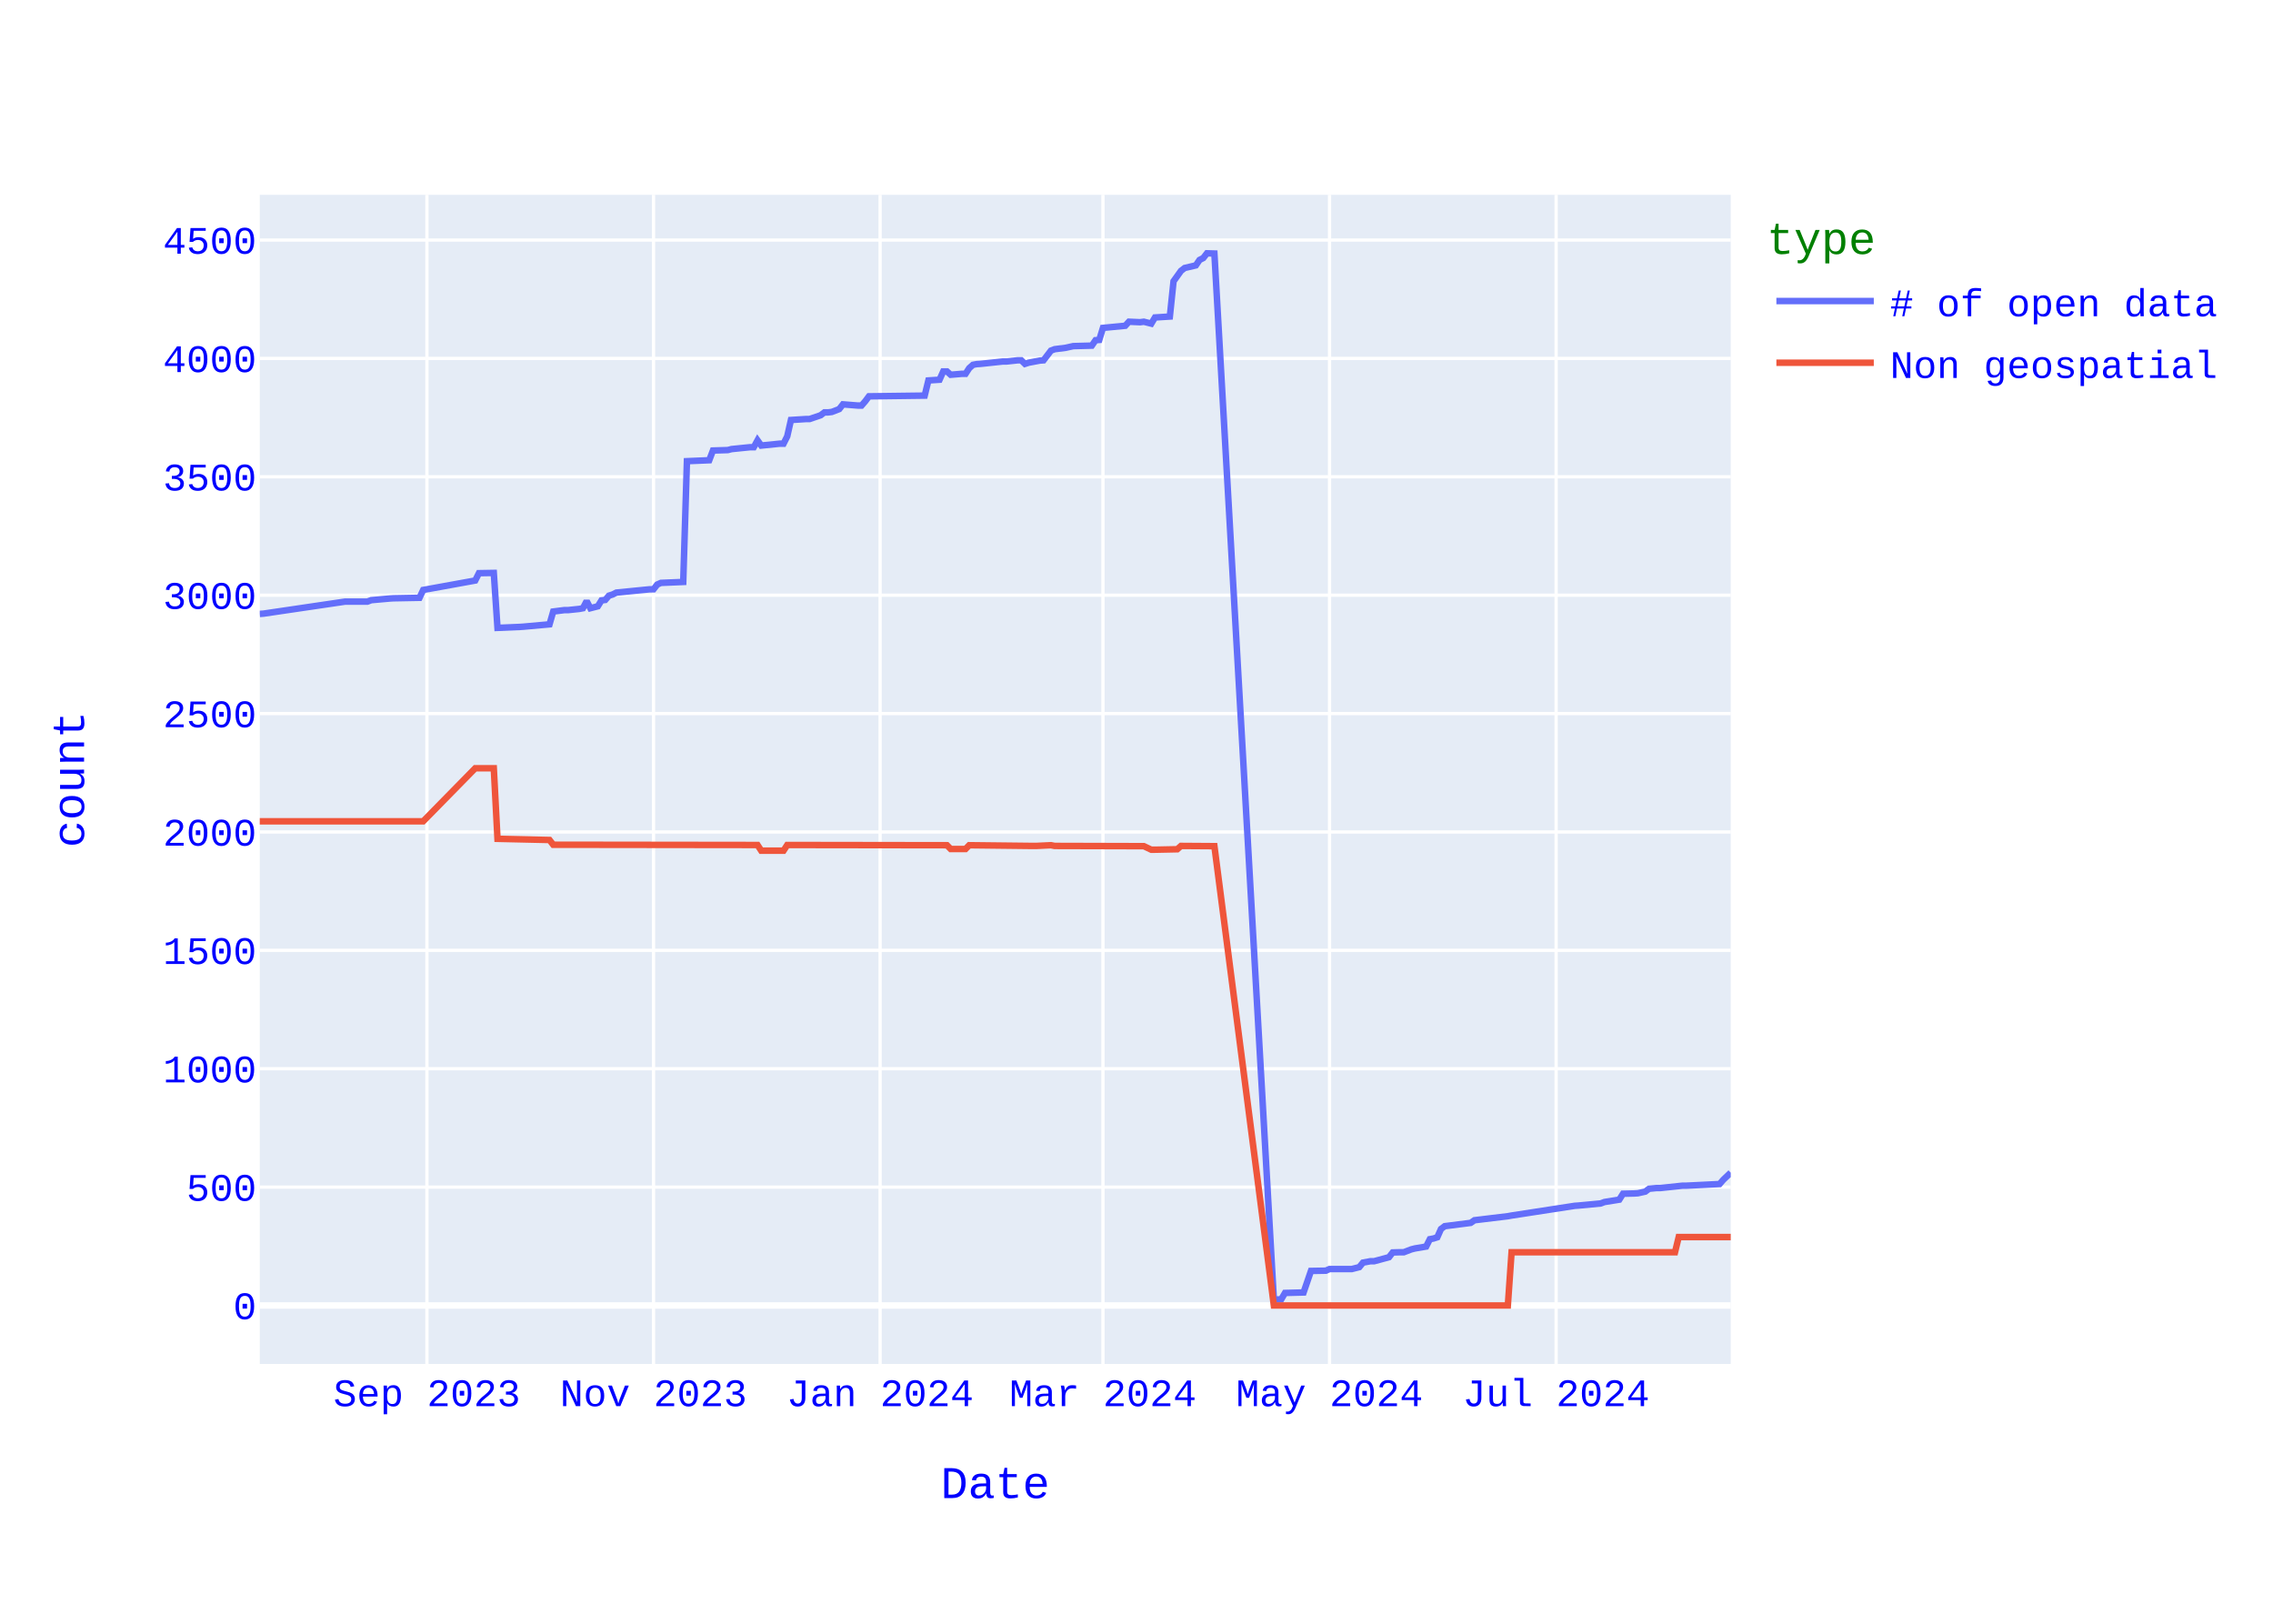
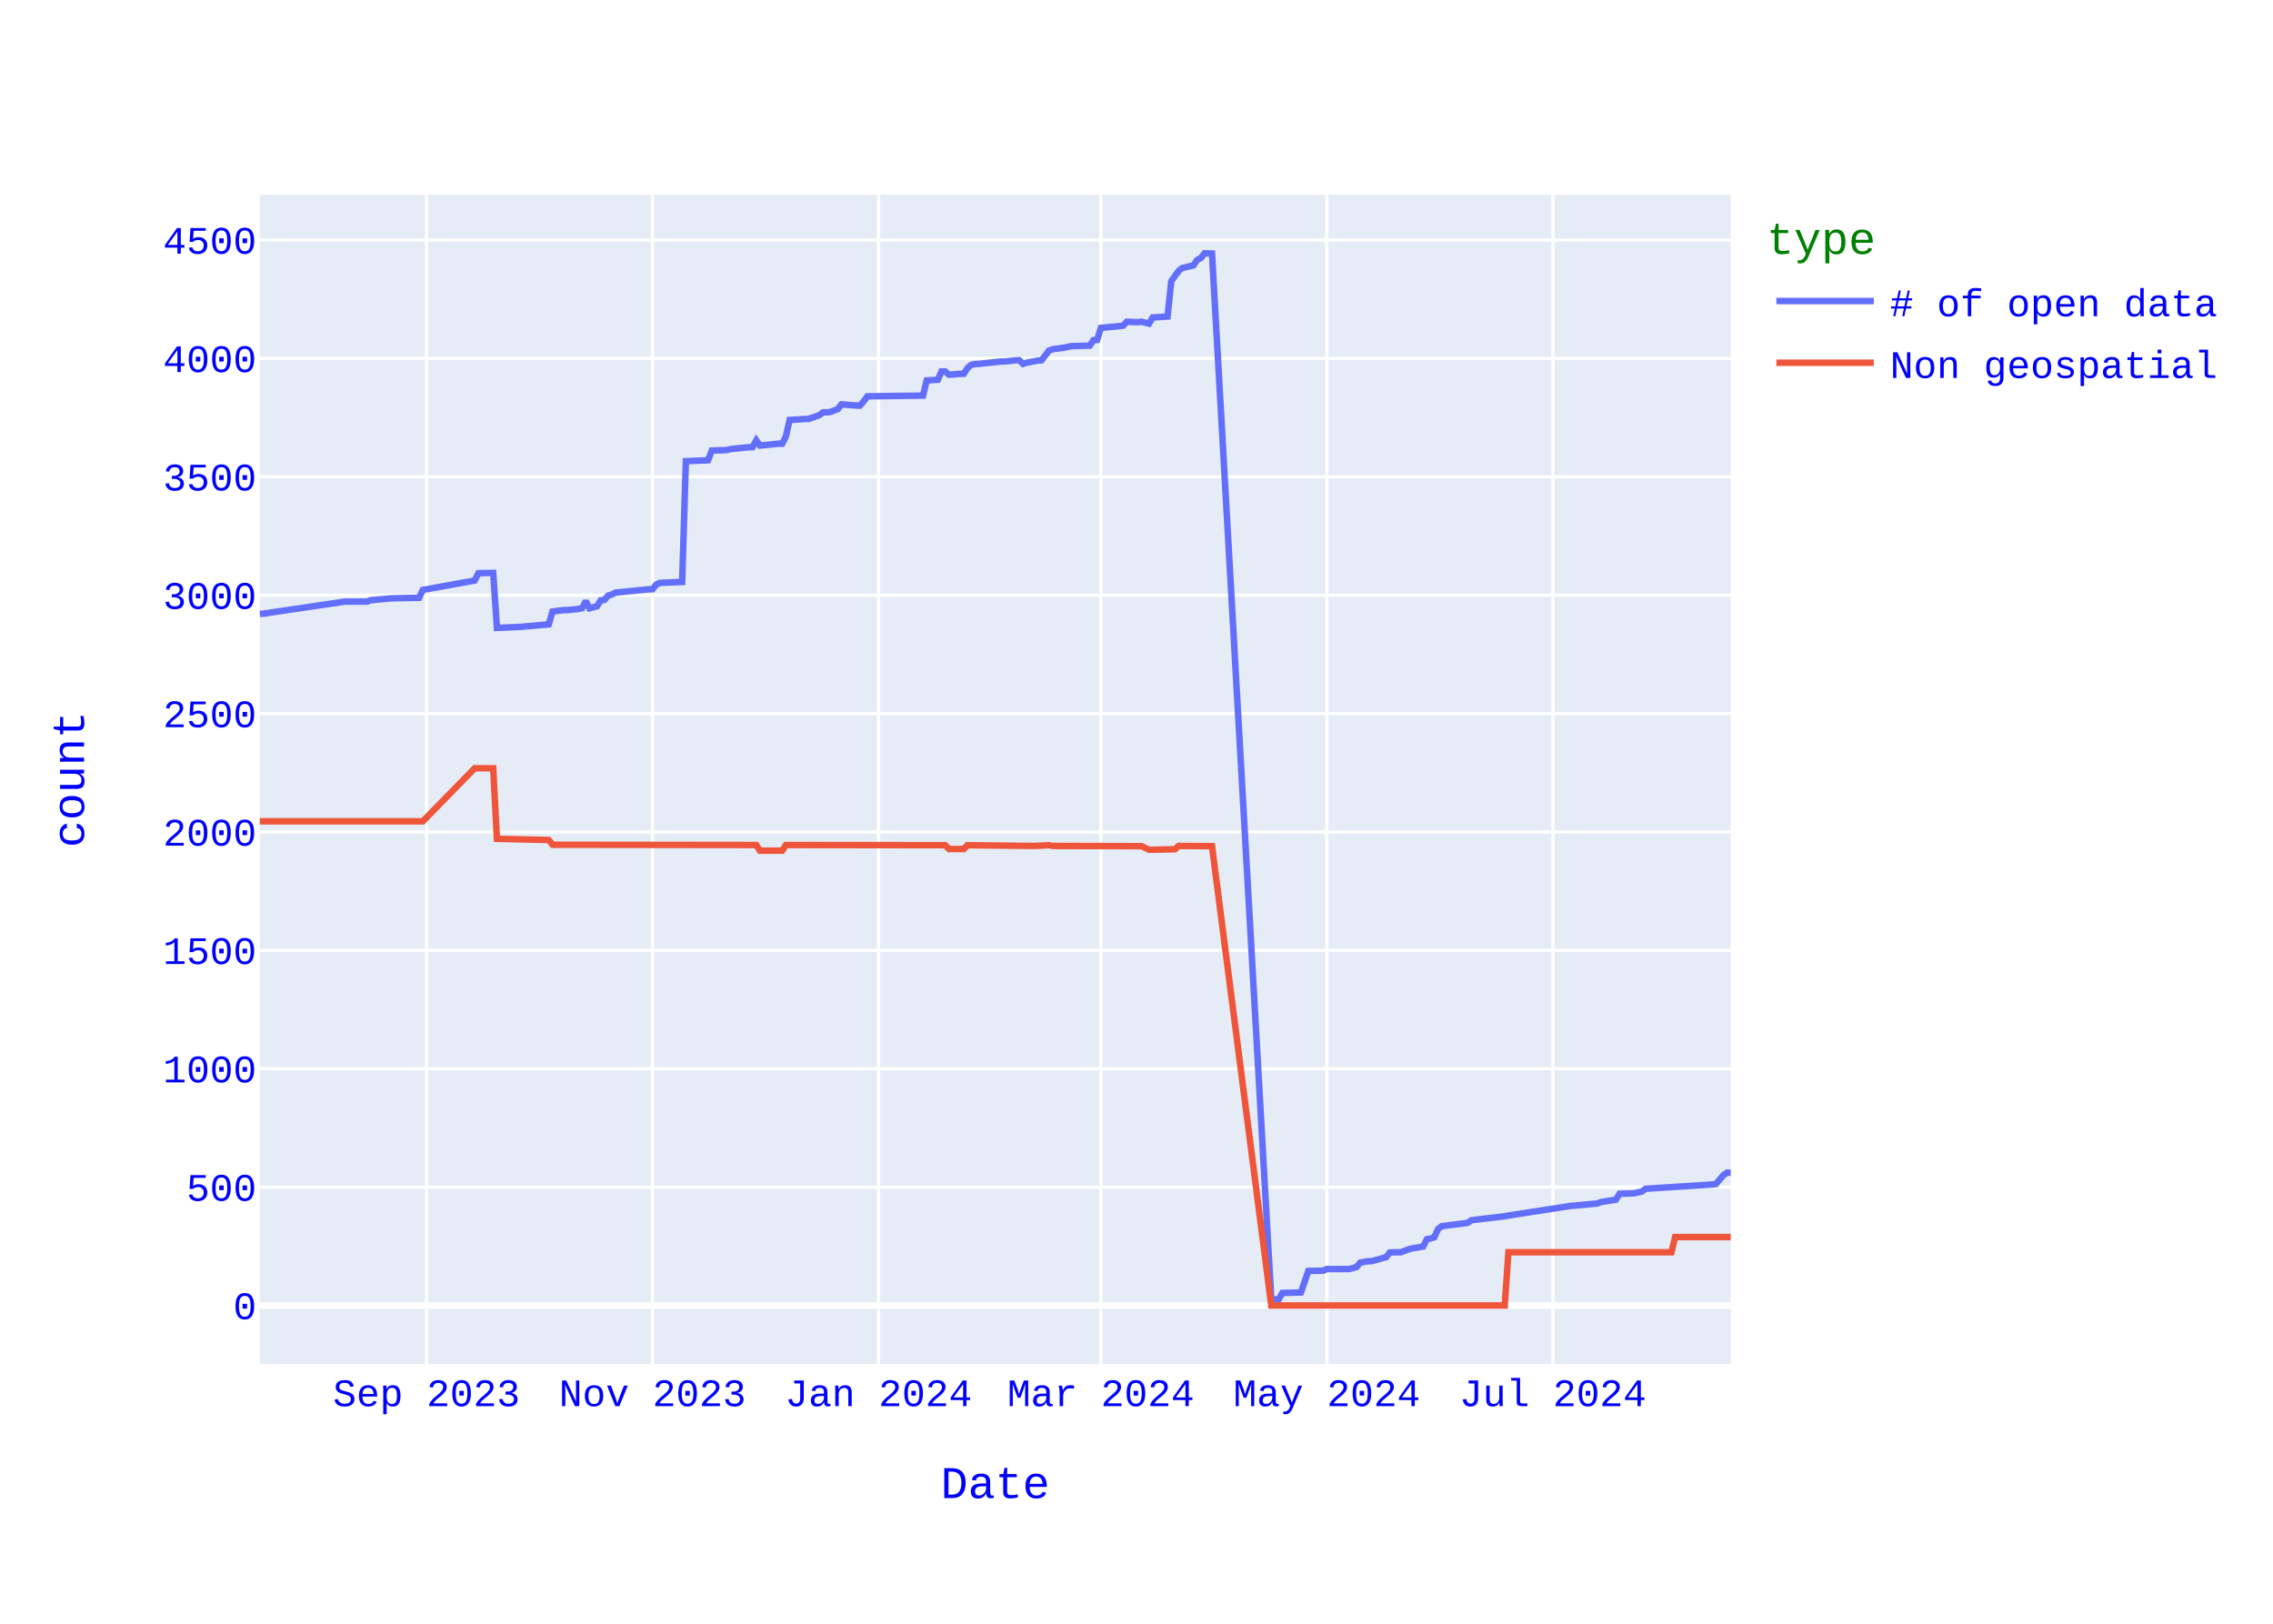
<svg xmlns="http://www.w3.org/2000/svg" class="main-svg" width="700" height="500" style="" viewBox="0 0 700 500">
  <rect x="0" y="0" width="700" height="500" style="fill: rgb(255, 255, 255); fill-opacity: 1;" />
-   <defs id="defs-376f55">
+   <defs id="defs-7a1377">
    <g class="clips">
-       <clipPath id="clip376f55xyplot" class="plotclip">
+       <clipPath id="clip7a1377xyplot" class="plotclip">
        <rect width="453" height="360" />
      </clipPath>
-       <clipPath class="axesclip" id="clip376f55x">
+       <clipPath class="axesclip" id="clip7a1377x">
        <rect x="80" y="0" width="453" height="500" />
      </clipPath>
-       <clipPath class="axesclip" id="clip376f55y">
+       <clipPath class="axesclip" id="clip7a1377y">
        <rect x="0" y="60" width="700" height="360" />
      </clipPath>
-       <clipPath class="axesclip" id="clip376f55xy">
+       <clipPath class="axesclip" id="clip7a1377xy">
        <rect x="80" y="60" width="453" height="360" />
      </clipPath>
    </g>
    <g class="gradients" />
    <g class="patterns" />
  </defs>
  <g class="bglayer">
    <rect class="bg" x="80" y="60" width="453" height="360" style="fill: rgb(229, 236, 246); fill-opacity: 1; stroke-width: 0;" />
  </g>
  <g class="layer-below">
    <g class="imagelayer" />
    <g class="shapelayer" />
  </g>
  <g class="cartesianlayer">
    <g class="subplot xy">
      <g class="layer-subplot">
        <g class="shapelayer" />
        <g class="imagelayer" />
      </g>
      <g class="minor-gridlayer">
        <g class="x" />
        <g class="y" />
      </g>
      <g class="gridlayer">
        <g class="x">
-           <path class="xgrid crisp" transform="translate(131.48,0)" d="M0,60v360" style="stroke: rgb(255, 255, 255); stroke-opacity: 1; stroke-width: 1px;" />
-           <path class="xgrid crisp" transform="translate(201.26,0)" d="M0,60v360" style="stroke: rgb(255, 255, 255); stroke-opacity: 1; stroke-width: 1px;" />
-           <path class="xgrid crisp" transform="translate(271.04,0)" d="M0,60v360" style="stroke: rgb(255, 255, 255); stroke-opacity: 1; stroke-width: 1px;" />
-           <path class="xgrid crisp" transform="translate(339.67,0)" d="M0,60v360" style="stroke: rgb(255, 255, 255); stroke-opacity: 1; stroke-width: 1px;" />
-           <path class="xgrid crisp" transform="translate(409.45,0)" d="M0,60v360" style="stroke: rgb(255, 255, 255); stroke-opacity: 1; stroke-width: 1px;" />
-           <path class="xgrid crisp" transform="translate(479.23,0)" d="M0,60v360" style="stroke: rgb(255, 255, 255); stroke-opacity: 1; stroke-width: 1px;" />
+           <path class="xgrid crisp" transform="translate(131.35,0)" d="M0,60v360" style="stroke: rgb(255, 255, 255); stroke-opacity: 1; stroke-width: 1px;" />
+           <path class="xgrid crisp" transform="translate(200.95,0)" d="M0,60v360" style="stroke: rgb(255, 255, 255); stroke-opacity: 1; stroke-width: 1px;" />
+           <path class="xgrid crisp" transform="translate(270.56,0)" d="M0,60v360" style="stroke: rgb(255, 255, 255); stroke-opacity: 1; stroke-width: 1px;" />
+           <path class="xgrid crisp" transform="translate(339.02,0)" d="M0,60v360" style="stroke: rgb(255, 255, 255); stroke-opacity: 1; stroke-width: 1px;" />
+           <path class="xgrid crisp" transform="translate(408.62,0)" d="M0,60v360" style="stroke: rgb(255, 255, 255); stroke-opacity: 1; stroke-width: 1px;" />
+           <path class="xgrid crisp" transform="translate(478.23,0)" d="M0,60v360" style="stroke: rgb(255, 255, 255); stroke-opacity: 1; stroke-width: 1px;" />
        </g>
        <g class="y">
          <path class="ygrid crisp" transform="translate(0,365.55)" d="M80,0h453" style="stroke: rgb(255, 255, 255); stroke-opacity: 1; stroke-width: 1px;" />
          <path class="ygrid crisp" transform="translate(0,329.09)" d="M80,0h453" style="stroke: rgb(255, 255, 255); stroke-opacity: 1; stroke-width: 1px;" />
          <path class="ygrid crisp" transform="translate(0,292.64)" d="M80,0h453" style="stroke: rgb(255, 255, 255); stroke-opacity: 1; stroke-width: 1px;" />
          <path class="ygrid crisp" transform="translate(0,256.19)" d="M80,0h453" style="stroke: rgb(255, 255, 255); stroke-opacity: 1; stroke-width: 1px;" />
          <path class="ygrid crisp" transform="translate(0,219.73)" d="M80,0h453" style="stroke: rgb(255, 255, 255); stroke-opacity: 1; stroke-width: 1px;" />
          <path class="ygrid crisp" transform="translate(0,183.28)" d="M80,0h453" style="stroke: rgb(255, 255, 255); stroke-opacity: 1; stroke-width: 1px;" />
          <path class="ygrid crisp" transform="translate(0,146.82)" d="M80,0h453" style="stroke: rgb(255, 255, 255); stroke-opacity: 1; stroke-width: 1px;" />
          <path class="ygrid crisp" transform="translate(0,110.37)" d="M80,0h453" style="stroke: rgb(255, 255, 255); stroke-opacity: 1; stroke-width: 1px;" />
          <path class="ygrid crisp" transform="translate(0,73.92)" d="M80,0h453" style="stroke: rgb(255, 255, 255); stroke-opacity: 1; stroke-width: 1px;" />
        </g>
      </g>
      <g class="zerolinelayer">
        <path class="yzl zl crisp" transform="translate(0,402)" d="M80,0h453" style="stroke: rgb(255, 255, 255); stroke-opacity: 1; stroke-width: 2px;" />
      </g>
      <path class="xlines-below" />
      <path class="ylines-below" />
      <g class="overlines-below" />
      <g class="xaxislayer-below" />
      <g class="yaxislayer-below" />
      <g class="overaxes-below" />
-       <g class="plot" transform="translate(80,60)" clip-path="url(#clip376f55xyplot)">
+       <g class="plot" transform="translate(80,60)" clip-path="url(#clip7a1377xyplot)">
        <g class="scatterlayer mlayer">
-           <g class="trace scatter trace3e73a7" style="stroke-miterlimit: 2; opacity: 1;">
+           <g class="trace scatter trace6ef9c7" style="stroke-miterlimit: 2; opacity: 1;">
            <g class="fills" />
            <g class="errorbars" />
            <g class="lines">
-               <path class="js-line" d="M453,301.1L450.71,303.29L449.57,304.6L439.27,305.11L438.13,305.11L431.27,305.84L430.12,305.84L427.83,306.06L426.69,306.93L424.4,307.44L423.26,307.51L419.83,307.59L418.68,309.41L414.11,310.14L412.96,310.58L406.1,311.23L404.95,311.31L385.51,314.3L384.36,314.51L374.07,315.75L372.92,316.56L364.92,317.58L363.77,318.45L362.63,321L361.48,321.37L360.34,321.59L359.2,323.85L355.77,324.43L354.62,324.72L352.33,325.6L351.19,325.6L348.9,325.67L347.76,327.13L343.18,328.37L342.04,328.37L339.75,328.8L338.61,330.19L336.32,330.77L335.17,330.77L329.45,330.77L328.31,331.28L323.73,331.36L321.45,337.99L315.73,338.14L314.58,340.1L312.3,340.18L293.99,18.07L291.7,18L290.56,19.46L289.42,20.04L288.27,21.72L284.84,22.52L283.7,23.4L281.41,26.6L280.27,37.47L275.69,37.76L274.55,39.65L272.26,39.07L271.11,39.22L267.68,39.07L266.54,40.31L259.67,40.97L258.53,44.68L257.39,44.76L256.24,46.43L250.52,46.58L248.23,47.09L244.8,47.53L243.66,47.96L241.37,50.95L240.23,51.03L236.8,51.68L235.65,52.05L234.51,50.95L233.36,50.95L229.93,51.32L228.79,51.32L221.92,52.05L220.78,52.12L219.64,52.34L218.49,53.36L217.35,55.11L216.2,55.11L212.77,55.4L211.63,54.38L210.48,54.38L209.34,56.93L205.91,57.15L204.77,61.82L187.61,62.04L186.46,63.57L185.32,64.88L184.17,64.88L179.6,64.51L178.45,65.97L176.17,66.85L175.02,66.99L173.88,66.99L172.73,67.87L169.3,69.04L168.16,69.04L163.58,69.33L162.44,74.36L161.3,76.62L160.15,76.62L154.43,77.2L153.29,75.6L152.14,77.71L151,77.71L145.28,78.29L144.14,78.59L139.56,78.73L138.42,81.72L131.55,82.01L130.41,119.2L123.55,119.49L122.4,120L121.26,121.46L120.11,121.46L109.82,122.48L108.67,123.06L107.53,123.42L106.39,124.74L105.24,124.88L104.1,126.7L101.81,127.29L100.67,125.1L99.52,127.29L98.38,127.51L94.95,127.87L93.8,127.87L90.37,128.31L89.23,132.25L81.22,132.97L80.08,133.05L73.21,133.34L72.07,116.42L67.49,116.5L66.35,118.76L50.33,121.67L49.19,124.08L41.18,124.23L40.04,124.3L34.32,124.81L33.17,125.25L26.31,125.25L1.14,128.96L0,129.04" style="vector-effect: none; fill: none; stroke: rgb(99, 110, 250); stroke-opacity: 1; stroke-width: 2px; opacity: 1;" />
+               <path class="js-line" d="M453,301.1L451.86,301.1L450.72,301.9L448.44,304.6L447.29,304.74L426.76,306.06L425.61,306.93L423.33,307.44L422.19,307.51L418.77,307.59L417.63,309.41L413.06,310.14L411.92,310.58L405.08,311.23L403.93,311.31L384.54,314.3L383.4,314.51L373.13,315.75L371.98,316.56L364,317.58L362.86,318.45L361.72,321L360.57,321.37L359.43,321.59L358.29,323.85L354.87,324.43L353.73,324.72L351.45,325.6L350.3,325.6L348.02,325.67L346.88,327.13L342.32,328.37L341.18,328.37L338.89,328.8L337.75,330.19L335.47,330.77L334.33,330.77L328.62,330.77L327.48,331.28L322.92,331.36L320.64,337.99L314.93,338.14L313.79,340.1L311.51,340.18L293.25,18.07L290.97,18L289.83,19.46L288.69,20.04L287.55,21.72L284.12,22.52L282.98,23.4L280.7,26.6L279.56,37.47L274.99,37.76L273.85,39.65L271.57,39.07L270.43,39.22L267.01,39.07L265.87,40.31L259.02,40.97L257.88,44.68L256.74,44.76L255.6,46.43L249.89,46.58L247.61,47.09L244.19,47.53L243.05,47.96L240.76,50.95L239.62,51.03L236.2,51.68L235.06,52.05L233.92,50.95L232.78,50.95L229.35,51.32L228.21,51.32L221.37,52.05L220.22,52.12L219.08,52.34L217.94,53.36L216.8,55.11L215.66,55.11L212.24,55.4L211.1,54.38L209.95,54.38L208.81,56.93L205.39,57.15L204.25,61.82L187.13,62.04L185.99,63.57L184.85,64.88L183.71,64.88L179.15,64.51L178.01,65.97L175.72,66.85L174.58,66.99L173.44,66.99L172.3,67.87L168.88,69.04L167.74,69.04L163.17,69.33L162.03,74.36L160.89,76.62L159.75,76.62L154.04,77.2L152.9,75.6L151.76,77.71L150.62,77.71L144.91,78.29L143.77,78.59L139.21,78.73L138.07,81.72L131.22,82.01L130.08,119.2L123.23,119.49L122.09,120L120.95,121.46L119.81,121.46L109.54,122.48L108.4,123.06L107.26,123.42L106.12,124.74L104.98,124.88L103.84,126.7L101.55,127.29L100.41,125.1L99.27,127.29L98.13,127.51L94.71,127.87L93.57,127.87L90.14,128.31L89,132.25L81.02,132.97L79.87,133.05L73.03,133.34L71.89,116.42L67.32,116.5L66.18,118.76L50.21,121.67L49.07,124.08L41.08,124.23L39.94,124.3L34.23,124.81L33.09,125.25L26.24,125.25L1.14,128.96L0,129.04" style="vector-effect: none; fill: none; stroke: rgb(99, 110, 250); stroke-opacity: 1; stroke-width: 2px; opacity: 1;" />
            </g>
            <g class="points" />
            <g class="text" />
          </g>
-           <g class="trace scatter trace3e841d" style="stroke-miterlimit: 2; opacity: 1;">
+           <g class="trace scatter traceec0079" style="stroke-miterlimit: 2; opacity: 1;">
            <g class="fills" />
            <g class="errorbars" />
            <g class="lines">
-               <path class="js-line" d="M453,320.93L436.98,320.93L435.84,325.6L385.51,325.6L384.36,342L312.3,342L293.99,200.56L283.7,200.49L282.55,201.51L275.69,201.65L274.55,201.65L272.26,200.56L271.11,200.56L244.8,200.49L243.66,200.27L239.08,200.49L237.94,200.49L218.49,200.27L217.35,201.43L212.77,201.43L211.63,200.27L162.44,200.2L161.3,201.95L154.43,201.95L153.29,200.2L90.37,200.12L89.23,198.66L73.21,198.3L72.07,176.57L66.35,176.57L50.33,192.9L0,192.9" style="vector-effect: none; fill: none; stroke: rgb(239, 85, 59); stroke-opacity: 1; stroke-width: 2px; opacity: 1;" />
+               <path class="js-line" d="M453,320.93L435.88,320.93L434.74,325.6L384.54,325.6L383.4,342L311.51,342L293.25,200.56L282.98,200.49L281.84,201.51L274.99,201.65L273.85,201.65L271.57,200.56L270.43,200.56L244.19,200.49L243.05,200.27L238.48,200.49L237.34,200.49L217.94,200.27L216.8,201.43L212.24,201.43L211.1,200.27L162.03,200.2L160.89,201.95L154.04,201.95L152.9,200.2L90.14,200.12L89,198.66L73.03,198.3L71.89,176.57L66.18,176.57L50.21,192.9L0,192.9" style="vector-effect: none; fill: none; stroke: rgb(239, 85, 59); stroke-opacity: 1; stroke-width: 2px; opacity: 1;" />
            </g>
            <g class="points" />
            <g class="text" />
          </g>
        </g>
      </g>
      <g class="overplot" />
      <path class="xlines-above crisp" d="M0,0" style="fill: none;" />
      <path class="ylines-above crisp" d="M0,0" style="fill: none;" />
      <g class="overlines-above" />
      <g class="xaxislayer-above">
        <g class="xtick">
-           <text text-anchor="middle" x="0" y="433" transform="translate(131.48,0)" style="font-family: 'Courier New'; font-size: 12px; fill: rgb(0, 0, 255); fill-opacity: 1; white-space: pre; opacity: 1;">Sep 2023</text>
-         </g>
-         <g class="xtick">
-           <text text-anchor="middle" x="0" y="433" style="font-family: 'Courier New'; font-size: 12px; fill: rgb(0, 0, 255); fill-opacity: 1; white-space: pre; opacity: 1;" transform="translate(201.26,0)">Nov 2023</text>
-         </g>
-         <g class="xtick">
-           <text text-anchor="middle" x="0" y="433" style="font-family: 'Courier New'; font-size: 12px; fill: rgb(0, 0, 255); fill-opacity: 1; white-space: pre; opacity: 1;" transform="translate(271.04,0)">Jan 2024</text>
-         </g>
-         <g class="xtick">
-           <text text-anchor="middle" x="0" y="433" style="font-family: 'Courier New'; font-size: 12px; fill: rgb(0, 0, 255); fill-opacity: 1; white-space: pre; opacity: 1;" transform="translate(339.67,0)">Mar 2024</text>
-         </g>
-         <g class="xtick">
-           <text text-anchor="middle" x="0" y="433" style="font-family: 'Courier New'; font-size: 12px; fill: rgb(0, 0, 255); fill-opacity: 1; white-space: pre; opacity: 1;" transform="translate(409.45,0)">May 2024</text>
-         </g>
-         <g class="xtick">
-           <text text-anchor="middle" x="0" y="433" style="font-family: 'Courier New'; font-size: 12px; fill: rgb(0, 0, 255); fill-opacity: 1; white-space: pre; opacity: 1;" transform="translate(479.23,0)">Jul 2024</text>
+           <text text-anchor="middle" x="0" y="433" transform="translate(131.35,0)" style="font-family: 'Courier New'; font-size: 12px; fill: rgb(0, 0, 255); fill-opacity: 1; white-space: pre; opacity: 1;">Sep 2023</text>
+         </g>
+         <g class="xtick">
+           <text text-anchor="middle" x="0" y="433" style="font-family: 'Courier New'; font-size: 12px; fill: rgb(0, 0, 255); fill-opacity: 1; white-space: pre; opacity: 1;" transform="translate(200.95,0)">Nov 2023</text>
+         </g>
+         <g class="xtick">
+           <text text-anchor="middle" x="0" y="433" style="font-family: 'Courier New'; font-size: 12px; fill: rgb(0, 0, 255); fill-opacity: 1; white-space: pre; opacity: 1;" transform="translate(270.56,0)">Jan 2024</text>
+         </g>
+         <g class="xtick">
+           <text text-anchor="middle" x="0" y="433" style="font-family: 'Courier New'; font-size: 12px; fill: rgb(0, 0, 255); fill-opacity: 1; white-space: pre; opacity: 1;" transform="translate(339.02,0)">Mar 2024</text>
+         </g>
+         <g class="xtick">
+           <text text-anchor="middle" x="0" y="433" style="font-family: 'Courier New'; font-size: 12px; fill: rgb(0, 0, 255); fill-opacity: 1; white-space: pre; opacity: 1;" transform="translate(408.62,0)">May 2024</text>
+         </g>
+         <g class="xtick">
+           <text text-anchor="middle" x="0" y="433" style="font-family: 'Courier New'; font-size: 12px; fill: rgb(0, 0, 255); fill-opacity: 1; white-space: pre; opacity: 1;" transform="translate(478.23,0)">Jul 2024</text>
        </g>
      </g>
      <g class="yaxislayer-above">
        <g class="ytick">
          <text text-anchor="end" x="79" y="4.2" transform="translate(0,402)" style="font-family: 'Courier New'; font-size: 12px; fill: rgb(0, 0, 255); fill-opacity: 1; white-space: pre; opacity: 1;">0</text>
        </g>
        <g class="ytick">
          <text text-anchor="end" x="79" y="4.2" style="font-family: 'Courier New'; font-size: 12px; fill: rgb(0, 0, 255); fill-opacity: 1; white-space: pre; opacity: 1;" transform="translate(0,365.55)">500</text>
        </g>
        <g class="ytick">
          <text text-anchor="end" x="79" y="4.2" style="font-family: 'Courier New'; font-size: 12px; fill: rgb(0, 0, 255); fill-opacity: 1; white-space: pre; opacity: 1;" transform="translate(0,329.09)">1000</text>
        </g>
        <g class="ytick">
          <text text-anchor="end" x="79" y="4.2" style="font-family: 'Courier New'; font-size: 12px; fill: rgb(0, 0, 255); fill-opacity: 1; white-space: pre; opacity: 1;" transform="translate(0,292.64)">1500</text>
        </g>
        <g class="ytick">
          <text text-anchor="end" x="79" y="4.2" style="font-family: 'Courier New'; font-size: 12px; fill: rgb(0, 0, 255); fill-opacity: 1; white-space: pre; opacity: 1;" transform="translate(0,256.19)">2000</text>
        </g>
        <g class="ytick">
          <text text-anchor="end" x="79" y="4.2" style="font-family: 'Courier New'; font-size: 12px; fill: rgb(0, 0, 255); fill-opacity: 1; white-space: pre; opacity: 1;" transform="translate(0,219.73)">2500</text>
        </g>
        <g class="ytick">
          <text text-anchor="end" x="79" y="4.2" style="font-family: 'Courier New'; font-size: 12px; fill: rgb(0, 0, 255); fill-opacity: 1; white-space: pre; opacity: 1;" transform="translate(0,183.28)">3000</text>
        </g>
        <g class="ytick">
          <text text-anchor="end" x="79" y="4.2" style="font-family: 'Courier New'; font-size: 12px; fill: rgb(0, 0, 255); fill-opacity: 1; white-space: pre; opacity: 1;" transform="translate(0,146.82)">3500</text>
        </g>
        <g class="ytick">
          <text text-anchor="end" x="79" y="4.2" style="font-family: 'Courier New'; font-size: 12px; fill: rgb(0, 0, 255); fill-opacity: 1; white-space: pre; opacity: 1;" transform="translate(0,110.37)">4000</text>
        </g>
        <g class="ytick">
          <text text-anchor="end" x="79" y="4.2" style="font-family: 'Courier New'; font-size: 12px; fill: rgb(0, 0, 255); fill-opacity: 1; white-space: pre; opacity: 1;" transform="translate(0,73.92)">4500</text>
        </g>
      </g>
      <g class="overaxes-above" />
    </g>
  </g>
  <g class="polarlayer" />
  <g class="smithlayer" />
  <g class="ternarylayer" />
  <g class="geolayer" />
  <g class="funnelarealayer" />
  <g class="pielayer" />
  <g class="iciclelayer" />
  <g class="treemaplayer" />
  <g class="sunburstlayer" />
  <g class="glimages" />
-   <defs id="topdefs-376f55">
+   <defs id="topdefs-7a1377">
    <g class="clips" />
-     <clipPath id="legend376f55">
+     <clipPath id="legend7a1377">
      <rect width="146" height="67" x="0" y="0" />
    </clipPath>
  </defs>
  <g class="layer-above">
    <g class="imagelayer" />
    <g class="shapelayer" />
  </g>
  <g class="infolayer">
    <g class="legend" pointer-events="all" transform="translate(542.06,60)">
      <rect class="bg" shape-rendering="crispEdges" style="stroke: rgb(68, 68, 68); stroke-opacity: 1; fill: rgb(255, 255, 255); fill-opacity: 1; stroke-width: 0px;" width="146" height="67" x="0" y="0" />
-       <g class="scrollbox" transform="" clip-path="url(#legend376f55)">
+       <g class="scrollbox" transform="" clip-path="url(#legend7a1377)">
        <text class="legendtitletext" text-anchor="start" x="2" y="18.2" style="font-family: 'Courier New'; font-size: 14px; fill: rgb(0, 128, 0); fill-opacity: 1; white-space: pre;">type</text>
        <g class="groups" transform="">
          <g class="traces" transform="translate(0,32.7)" style="opacity: 1;">
            <text class="legendtext" text-anchor="start" x="40" y="4.68" style="font-family: 'Courier New'; font-size: 12px; fill: rgb(0, 0, 255); fill-opacity: 1; white-space: pre;"># of open data</text>
            <g class="layers" style="opacity: 1;">
              <g class="legendfill" />
              <g class="legendlines">
                <path class="js-line" d="M5,0h30" style="fill: none; stroke: rgb(99, 110, 250); stroke-opacity: 1; stroke-width: 2px;" />
              </g>
              <g class="legendsymbols">
                <g class="legendpoints" />
              </g>
            </g>
            <rect class="legendtoggle" x="0" y="-9.5" width="140.828" height="19" style="fill: rgb(0, 0, 0); fill-opacity: 0;" />
          </g>
        </g>
        <g class="groups" transform="">
          <g class="traces" transform="translate(0,51.7)" style="opacity: 1;">
            <text class="legendtext" text-anchor="start" x="40" y="4.68" style="font-family: 'Courier New'; font-size: 12px; fill: rgb(0, 0, 255); fill-opacity: 1; white-space: pre;">Non geospatial</text>
            <g class="layers" style="opacity: 1;">
              <g class="legendfill" />
              <g class="legendlines">
                <path class="js-line" d="M5,0h30" style="fill: none; stroke: rgb(239, 85, 59); stroke-opacity: 1; stroke-width: 2px;" />
              </g>
              <g class="legendsymbols">
                <g class="legendpoints" />
              </g>
            </g>
            <rect class="legendtoggle" x="0" y="-9.5" width="140.828" height="19" style="fill: rgb(0, 0, 0); fill-opacity: 0;" />
          </g>
        </g>
      </g>
      <rect class="scrollbar" rx="20" ry="3" width="0" height="0" style="fill: rgb(128, 139, 164); fill-opacity: 1;" x="0" y="0" />
    </g>
    <g class="g-gtitle" />
    <g class="g-xtitle">
      <text class="xtitle" x="306.5" y="461.3" text-anchor="middle" style="font-family: 'Courier New'; font-size: 14px; fill: rgb(0, 0, 255); opacity: 1; font-weight: normal; white-space: pre;">Date</text>
    </g>
    <g class="g-ytitle">
      <text class="ytitle" transform="rotate(-90,25.8875,240)" x="25.888" y="240" text-anchor="middle" style="font-family: 'Courier New'; font-size: 14px; fill: rgb(0, 0, 255); opacity: 1; font-weight: normal; white-space: pre;">count</text>
    </g>
  </g>
</svg>
